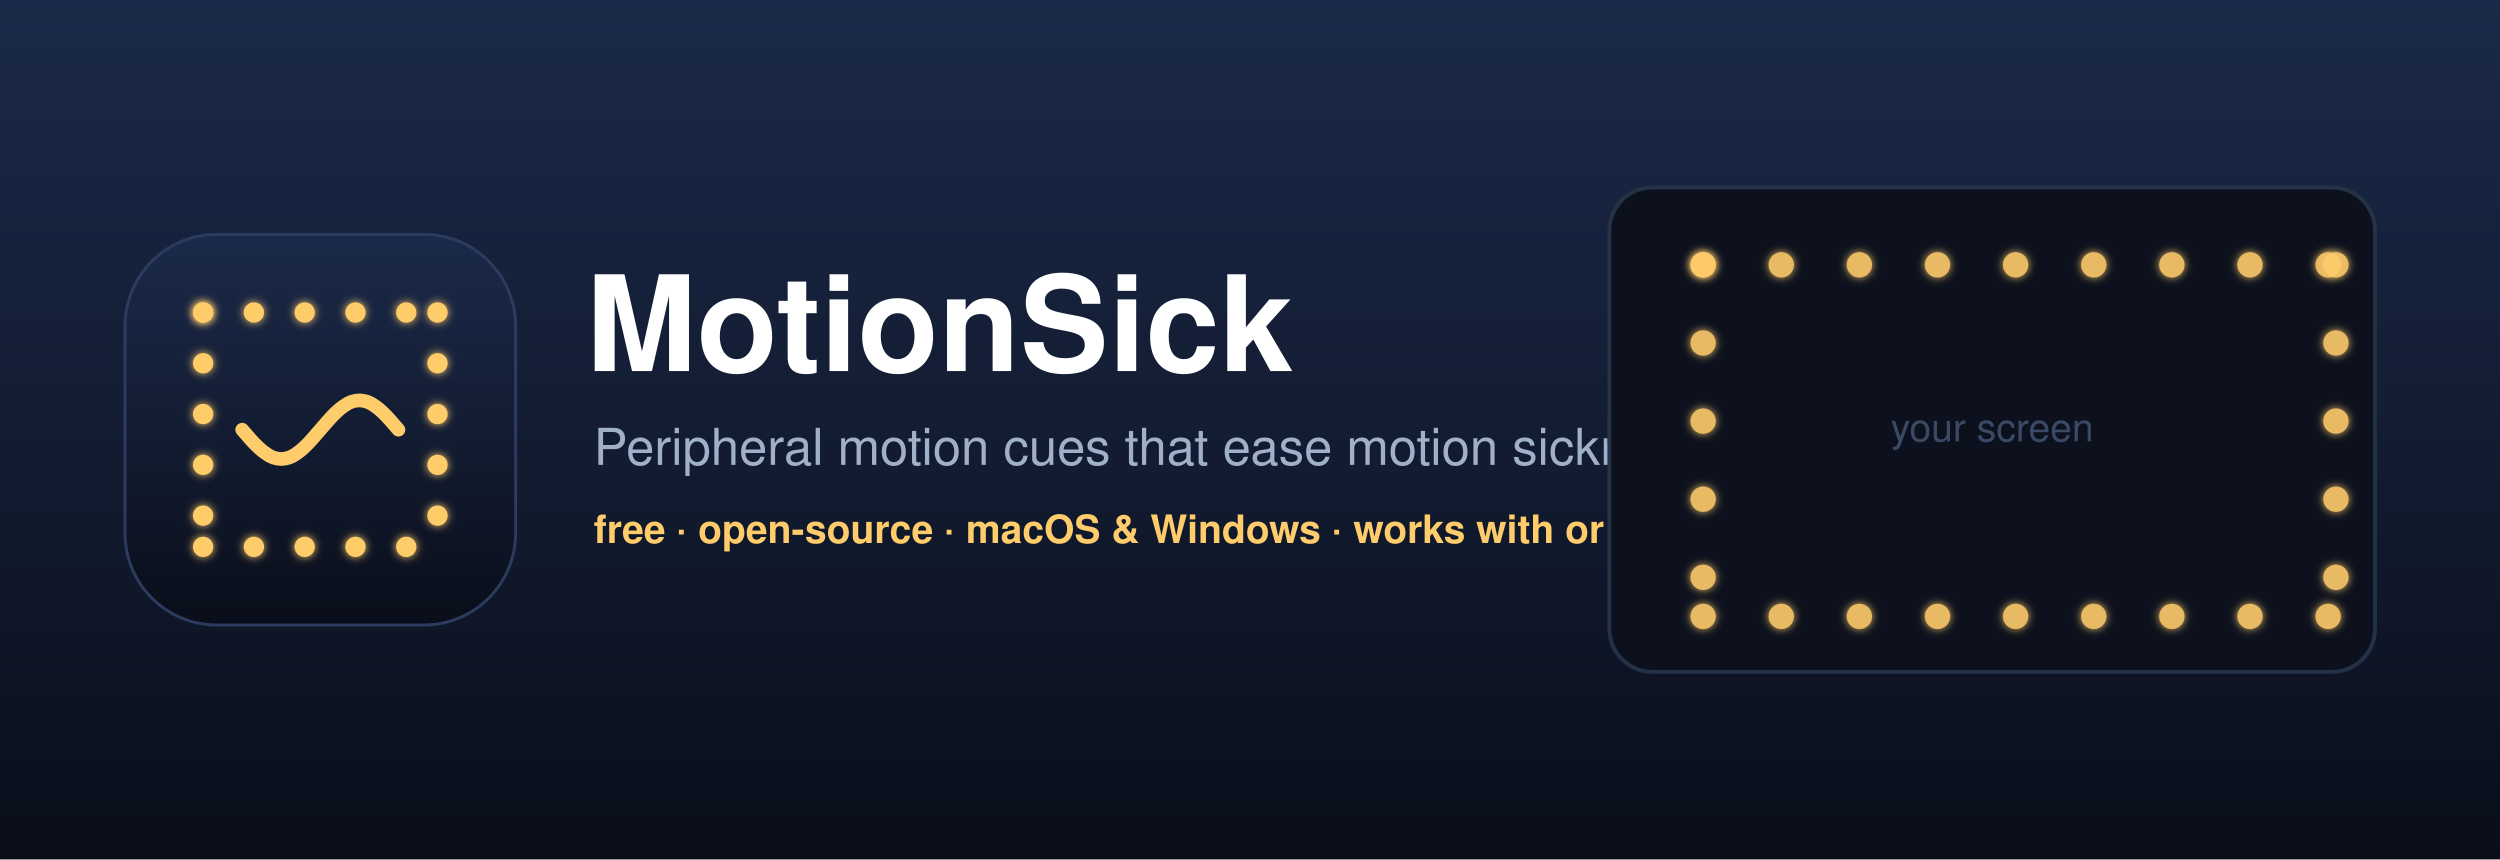
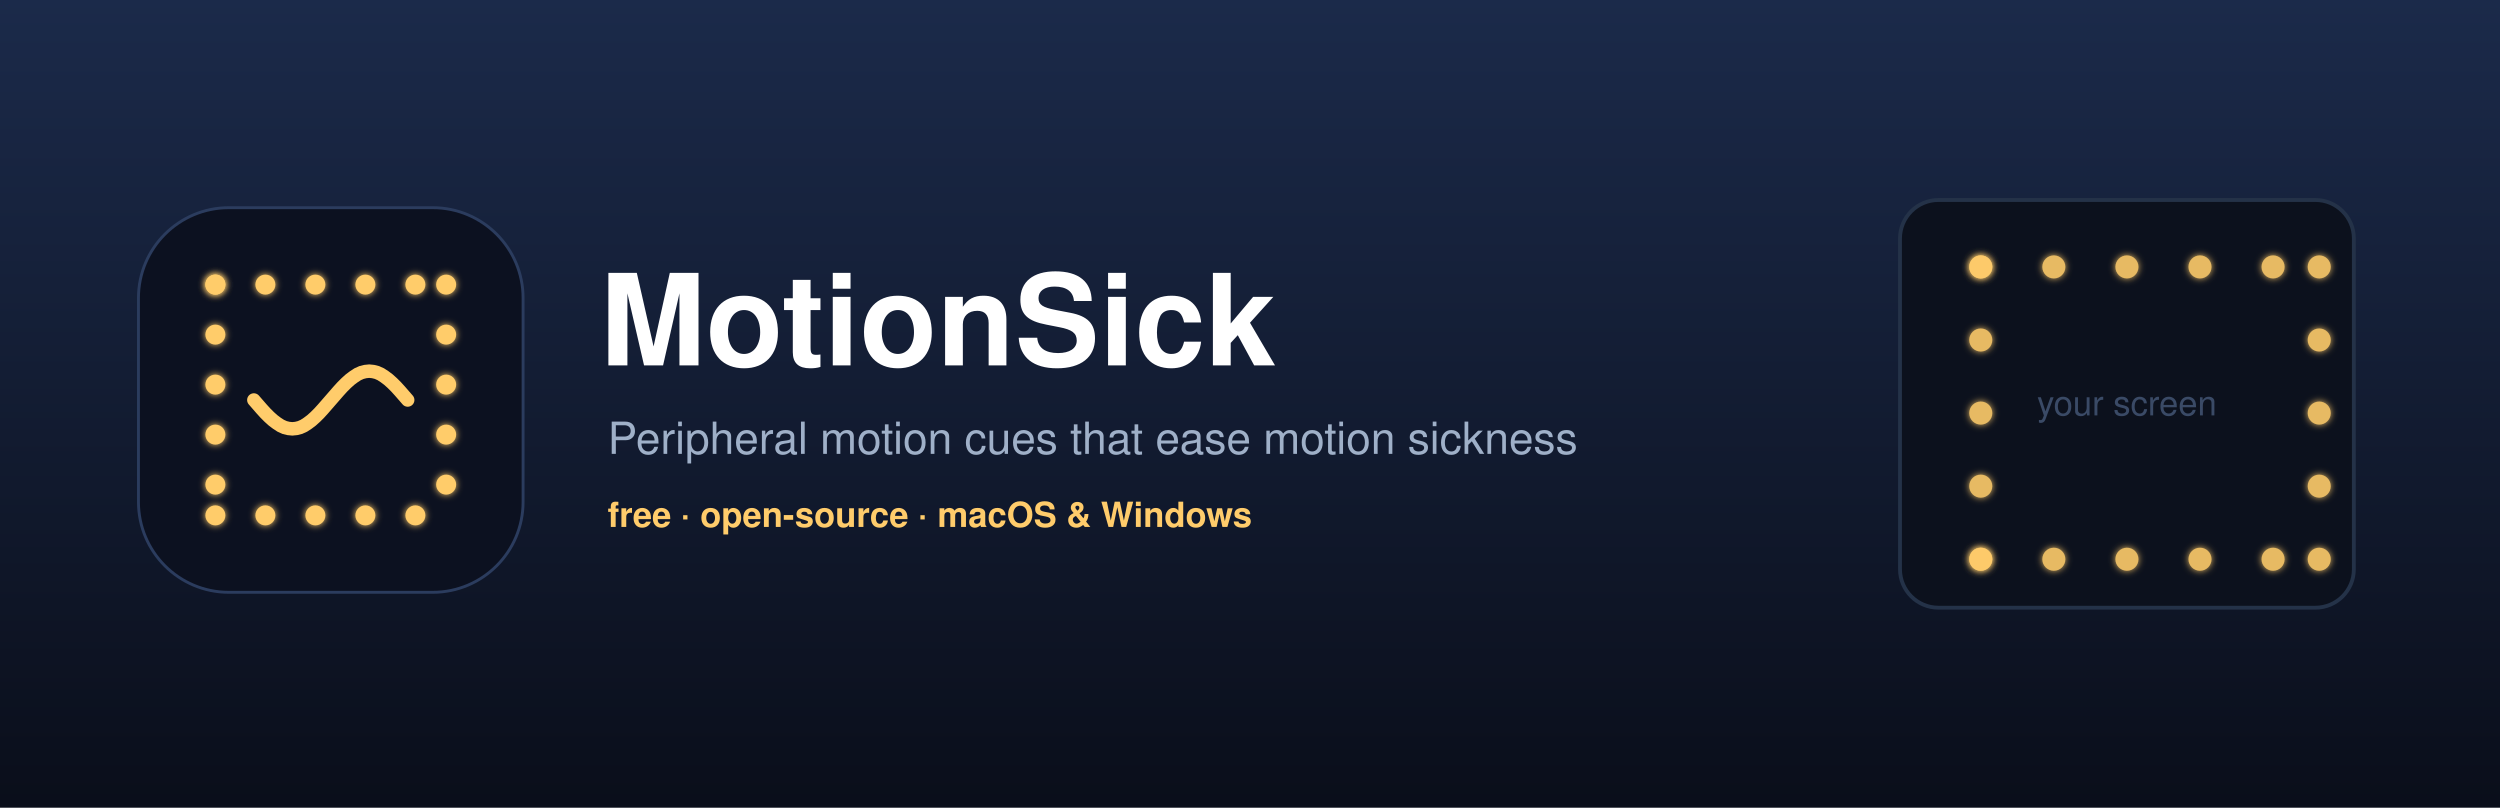
- <svg xmlns="http://www.w3.org/2000/svg" width="1280" height="440" viewBox="0 0 1280 440" font-family="-apple-system,Segoe UI,Helvetica,Arial,sans-serif">
+ <svg xmlns="http://www.w3.org/2000/svg" width="1300" height="420" viewBox="0 0 1300 420" font-family="-apple-system,Segoe UI,Helvetica,Arial,sans-serif">
  <defs>
    <linearGradient id="bg" x1="0" y1="0" x2="0" y2="1">
      <stop offset="0" stop-color="#1b2a4a" />
      <stop offset="1" stop-color="#0a0e1a" />
    </linearGradient>
-     <linearGradient id="ic" x1="0" y1="0" x2="0" y2="1">
-       <stop offset="0" stop-color="#1b2a4a" />
-       <stop offset="1" stop-color="#0a0e1a" />
-     </linearGradient>
    <filter id="glow" x="-60%" y="-60%" width="220%" height="220%">
-       <feGaussianBlur stdDeviation="2.2" result="b" />
+       <feGaussianBlur stdDeviation="2" result="b" />
      <feMerge>
        <feMergeNode in="b" />
        <feMergeNode in="SourceGraphic" />
      </feMerge>
    </filter>
  </defs>
-   <rect width="1280" height="440" rx="0" fill="url(#bg)" />
-   <rect x="64" y="120" width="200" height="200" rx="47" fill="url(#ic)" stroke="#2b3c5e" stroke-width="1.5" />
-   <circle cx="104.0" cy="160.0" r="5.2" fill="#ffcc6b" filter="url(#glow)" />
-   <circle cx="104.0" cy="280.0" r="5.2" fill="#ffcc6b" filter="url(#glow)" />
-   <circle cx="130.0" cy="160.0" r="5.2" fill="#ffcc6b" filter="url(#glow)" />
-   <circle cx="130.0" cy="280.0" r="5.2" fill="#ffcc6b" filter="url(#glow)" />
-   <circle cx="156.0" cy="160.0" r="5.2" fill="#ffcc6b" filter="url(#glow)" />
-   <circle cx="156.0" cy="280.0" r="5.2" fill="#ffcc6b" filter="url(#glow)" />
-   <circle cx="182.0" cy="160.0" r="5.2" fill="#ffcc6b" filter="url(#glow)" />
-   <circle cx="182.0" cy="280.0" r="5.2" fill="#ffcc6b" filter="url(#glow)" />
-   <circle cx="208.0" cy="160.0" r="5.2" fill="#ffcc6b" filter="url(#glow)" />
-   <circle cx="208.0" cy="280.0" r="5.2" fill="#ffcc6b" filter="url(#glow)" />
-   <circle cx="104.0" cy="160.0" r="5.2" fill="#ffcc6b" filter="url(#glow)" />
-   <circle cx="224.0" cy="160.0" r="5.2" fill="#ffcc6b" filter="url(#glow)" />
-   <circle cx="104.0" cy="186.0" r="5.2" fill="#ffcc6b" filter="url(#glow)" />
-   <circle cx="224.0" cy="186.0" r="5.2" fill="#ffcc6b" filter="url(#glow)" />
-   <circle cx="104.0" cy="212.0" r="5.2" fill="#ffcc6b" filter="url(#glow)" />
-   <circle cx="224.0" cy="212.0" r="5.2" fill="#ffcc6b" filter="url(#glow)" />
-   <circle cx="104.0" cy="238.0" r="5.2" fill="#ffcc6b" filter="url(#glow)" />
-   <circle cx="224.0" cy="238.0" r="5.2" fill="#ffcc6b" filter="url(#glow)" />
-   <circle cx="104.0" cy="264.0" r="5.2" fill="#ffcc6b" filter="url(#glow)" />
-   <circle cx="224.0" cy="264.0" r="5.2" fill="#ffcc6b" filter="url(#glow)" />
-   <polyline points="124.0,220.0 126.0,222.3 128.0,224.6 130.0,226.8 132.0,228.8 134.0,230.6 136.0,232.1 138.0,233.4 140.0,234.3 142.0,234.8 144.0,235.0 146.0,234.8 148.0,234.3 150.0,233.4 152.0,232.1 154.0,230.6 156.0,228.8 158.0,226.8 160.0,224.6 162.0,222.3 164.0,220.0 166.0,217.7 168.0,215.4 170.0,213.2 172.0,211.2 174.0,209.4 176.0,207.9 178.0,206.6 180.0,205.7 182.0,205.2 184.0,205.0 186.0,205.2 188.0,205.7 190.0,206.6 192.0,207.9 194.0,209.4 196.0,211.2 198.0,213.2 200.0,215.4 202.0,217.7 204.0,220.0" fill="none" stroke="#ffcc6b" stroke-width="7.0" stroke-linecap="round" />
-   <text x="300" y="190" fill="#ffffff" font-size="68" font-weight="700">MotionSick</text>
-   <text x="304" y="238" fill="#9fb0c8" font-size="26">Peripheral motion cues that ease motion sickness</text>
-   <text x="304" y="278" fill="#ffcc6b" font-size="20" font-weight="600">free · open-source · macOS &amp; Windows · works with or without sensors</text>
-   <rect x="824" y="96" width="392" height="248" rx="22" fill="#0c111d" stroke="#243248" stroke-width="2" />
-   <circle cx="872.0" cy="135.6" r="6.5" fill="#ffcc6b" opacity="0.9" filter="url(#glow)" />
-   <circle cx="872.0" cy="315.6" r="6.5" fill="#ffcc6b" opacity="0.9" filter="url(#glow)" />
-   <circle cx="912.0" cy="135.6" r="6.5" fill="#ffcc6b" opacity="0.9" filter="url(#glow)" />
-   <circle cx="912.0" cy="315.6" r="6.5" fill="#ffcc6b" opacity="0.9" filter="url(#glow)" />
-   <circle cx="952.0" cy="135.6" r="6.5" fill="#ffcc6b" opacity="0.9" filter="url(#glow)" />
-   <circle cx="952.0" cy="315.6" r="6.5" fill="#ffcc6b" opacity="0.9" filter="url(#glow)" />
-   <circle cx="992.0" cy="135.6" r="6.5" fill="#ffcc6b" opacity="0.9" filter="url(#glow)" />
-   <circle cx="992.0" cy="315.6" r="6.5" fill="#ffcc6b" opacity="0.9" filter="url(#glow)" />
-   <circle cx="1032.0" cy="135.6" r="6.5" fill="#ffcc6b" opacity="0.9" filter="url(#glow)" />
-   <circle cx="1032.0" cy="315.6" r="6.5" fill="#ffcc6b" opacity="0.9" filter="url(#glow)" />
-   <circle cx="1072.0" cy="135.6" r="6.5" fill="#ffcc6b" opacity="0.9" filter="url(#glow)" />
-   <circle cx="1072.0" cy="315.6" r="6.5" fill="#ffcc6b" opacity="0.9" filter="url(#glow)" />
-   <circle cx="1112.0" cy="135.6" r="6.5" fill="#ffcc6b" opacity="0.9" filter="url(#glow)" />
-   <circle cx="1112.0" cy="315.6" r="6.5" fill="#ffcc6b" opacity="0.9" filter="url(#glow)" />
-   <circle cx="1152.0" cy="135.6" r="6.5" fill="#ffcc6b" opacity="0.9" filter="url(#glow)" />
-   <circle cx="1152.0" cy="315.6" r="6.5" fill="#ffcc6b" opacity="0.9" filter="url(#glow)" />
-   <circle cx="1192.0" cy="135.6" r="6.5" fill="#ffcc6b" opacity="0.9" filter="url(#glow)" />
-   <circle cx="1192.0" cy="315.6" r="6.5" fill="#ffcc6b" opacity="0.9" filter="url(#glow)" />
-   <circle cx="872.0" cy="135.6" r="6.5" fill="#ffcc6b" opacity="0.9" filter="url(#glow)" />
-   <circle cx="1196.0" cy="135.6" r="6.5" fill="#ffcc6b" opacity="0.9" filter="url(#glow)" />
-   <circle cx="872.0" cy="175.6" r="6.5" fill="#ffcc6b" opacity="0.9" filter="url(#glow)" />
-   <circle cx="1196.0" cy="175.6" r="6.5" fill="#ffcc6b" opacity="0.9" filter="url(#glow)" />
-   <circle cx="872.0" cy="215.6" r="6.5" fill="#ffcc6b" opacity="0.9" filter="url(#glow)" />
-   <circle cx="1196.0" cy="215.6" r="6.5" fill="#ffcc6b" opacity="0.9" filter="url(#glow)" />
-   <circle cx="872.0" cy="255.6" r="6.5" fill="#ffcc6b" opacity="0.9" filter="url(#glow)" />
-   <circle cx="1196.0" cy="255.6" r="6.5" fill="#ffcc6b" opacity="0.9" filter="url(#glow)" />
-   <circle cx="872.0" cy="295.6" r="6.5" fill="#ffcc6b" opacity="0.9" filter="url(#glow)" />
-   <circle cx="1196.0" cy="295.6" r="6.5" fill="#ffcc6b" opacity="0.9" filter="url(#glow)" />
-   <text x="1020" y="226" fill="#3a4a66" font-size="20" text-anchor="middle">your screen</text>
+   <rect width="1300" height="420" fill="url(#bg)" />
+   <rect x="72" y="108" width="200" height="200" rx="47" fill="#0c1120" stroke="#2b3c5e" stroke-width="1.5" />
+   <circle cx="112.0" cy="148.0" r="5.2" fill="#ffcc6b" filter="url(#glow)" />
+   <circle cx="112.0" cy="268.0" r="5.2" fill="#ffcc6b" filter="url(#glow)" />
+   <circle cx="138.0" cy="148.0" r="5.2" fill="#ffcc6b" filter="url(#glow)" />
+   <circle cx="138.0" cy="268.0" r="5.2" fill="#ffcc6b" filter="url(#glow)" />
+   <circle cx="164.0" cy="148.0" r="5.2" fill="#ffcc6b" filter="url(#glow)" />
+   <circle cx="164.0" cy="268.0" r="5.2" fill="#ffcc6b" filter="url(#glow)" />
+   <circle cx="190.0" cy="148.0" r="5.2" fill="#ffcc6b" filter="url(#glow)" />
+   <circle cx="190.0" cy="268.0" r="5.2" fill="#ffcc6b" filter="url(#glow)" />
+   <circle cx="216.0" cy="148.0" r="5.2" fill="#ffcc6b" filter="url(#glow)" />
+   <circle cx="216.0" cy="268.0" r="5.2" fill="#ffcc6b" filter="url(#glow)" />
+   <circle cx="112.0" cy="148.0" r="5.2" fill="#ffcc6b" filter="url(#glow)" />
+   <circle cx="232.0" cy="148.0" r="5.2" fill="#ffcc6b" filter="url(#glow)" />
+   <circle cx="112.0" cy="174.0" r="5.2" fill="#ffcc6b" filter="url(#glow)" />
+   <circle cx="232.0" cy="174.0" r="5.2" fill="#ffcc6b" filter="url(#glow)" />
+   <circle cx="112.0" cy="200.0" r="5.2" fill="#ffcc6b" filter="url(#glow)" />
+   <circle cx="232.0" cy="200.0" r="5.2" fill="#ffcc6b" filter="url(#glow)" />
+   <circle cx="112.0" cy="226.0" r="5.2" fill="#ffcc6b" filter="url(#glow)" />
+   <circle cx="232.0" cy="226.0" r="5.2" fill="#ffcc6b" filter="url(#glow)" />
+   <circle cx="112.0" cy="252.0" r="5.2" fill="#ffcc6b" filter="url(#glow)" />
+   <circle cx="232.0" cy="252.0" r="5.2" fill="#ffcc6b" filter="url(#glow)" />
+   <polyline points="132.0,208.0 134.0,210.3 136.0,212.6 138.0,214.8 140.0,216.8 142.0,218.6 144.0,220.1 146.0,221.4 148.0,222.3 150.0,222.8 152.0,223.0 154.0,222.8 156.0,222.3 158.0,221.4 160.0,220.1 162.0,218.6 164.0,216.8 166.0,214.8 168.0,212.6 170.0,210.3 172.0,208.0 174.0,205.7 176.0,203.4 178.0,201.2 180.0,199.2 182.0,197.4 184.0,195.9 186.0,194.6 188.0,193.7 190.0,193.2 192.0,193.0 194.0,193.2 196.0,193.7 198.0,194.6 200.0,195.9 202.0,197.4 204.0,199.2 206.0,201.2 208.0,203.4 210.0,205.7 212.0,208.0" fill="none" stroke="#ffcc6b" stroke-width="7.0" stroke-linecap="round" />
+   <text x="312" y="190" fill="#ffffff" font-size="66" font-weight="700">MotionSick</text>
+   <text x="316" y="236" fill="#9fb0c8" font-size="23">Peripheral motion cues that ease motion sickness</text>
+   <text x="316" y="274" fill="#ffcc6b" font-size="18" font-weight="600">free · open-source · macOS &amp; Windows</text>
+   <rect x="988" y="104" width="236" height="212" rx="20" fill="#0c111d" stroke="#243248" stroke-width="2" />
+   <circle cx="1030.0" cy="138.8" r="6" fill="#ffcc6b" opacity="0.9" filter="url(#glow)" />
+   <circle cx="1030.0" cy="290.8" r="6" fill="#ffcc6b" opacity="0.9" filter="url(#glow)" />
+   <circle cx="1068.0" cy="138.8" r="6" fill="#ffcc6b" opacity="0.9" filter="url(#glow)" />
+   <circle cx="1068.0" cy="290.8" r="6" fill="#ffcc6b" opacity="0.9" filter="url(#glow)" />
+   <circle cx="1106.0" cy="138.8" r="6" fill="#ffcc6b" opacity="0.9" filter="url(#glow)" />
+   <circle cx="1106.0" cy="290.8" r="6" fill="#ffcc6b" opacity="0.9" filter="url(#glow)" />
+   <circle cx="1144.0" cy="138.8" r="6" fill="#ffcc6b" opacity="0.9" filter="url(#glow)" />
+   <circle cx="1144.0" cy="290.8" r="6" fill="#ffcc6b" opacity="0.9" filter="url(#glow)" />
+   <circle cx="1182.0" cy="138.8" r="6" fill="#ffcc6b" opacity="0.9" filter="url(#glow)" />
+   <circle cx="1182.0" cy="290.8" r="6" fill="#ffcc6b" opacity="0.9" filter="url(#glow)" />
+   <circle cx="1030.0" cy="138.8" r="6" fill="#ffcc6b" opacity="0.9" filter="url(#glow)" />
+   <circle cx="1206.0" cy="138.8" r="6" fill="#ffcc6b" opacity="0.9" filter="url(#glow)" />
+   <circle cx="1030.0" cy="176.8" r="6" fill="#ffcc6b" opacity="0.9" filter="url(#glow)" />
+   <circle cx="1206.0" cy="176.8" r="6" fill="#ffcc6b" opacity="0.9" filter="url(#glow)" />
+   <circle cx="1030.0" cy="214.8" r="6" fill="#ffcc6b" opacity="0.9" filter="url(#glow)" />
+   <circle cx="1206.0" cy="214.8" r="6" fill="#ffcc6b" opacity="0.9" filter="url(#glow)" />
+   <circle cx="1030.0" cy="252.8" r="6" fill="#ffcc6b" opacity="0.9" filter="url(#glow)" />
+   <circle cx="1206.0" cy="252.8" r="6" fill="#ffcc6b" opacity="0.9" filter="url(#glow)" />
+   <circle cx="1030.0" cy="290.8" r="6" fill="#ffcc6b" opacity="0.9" filter="url(#glow)" />
+   <circle cx="1206.0" cy="290.8" r="6" fill="#ffcc6b" opacity="0.9" filter="url(#glow)" />
+   <text x="1106" y="216" fill="#3a4a66" font-size="18" text-anchor="middle">your screen</text>
</svg>
